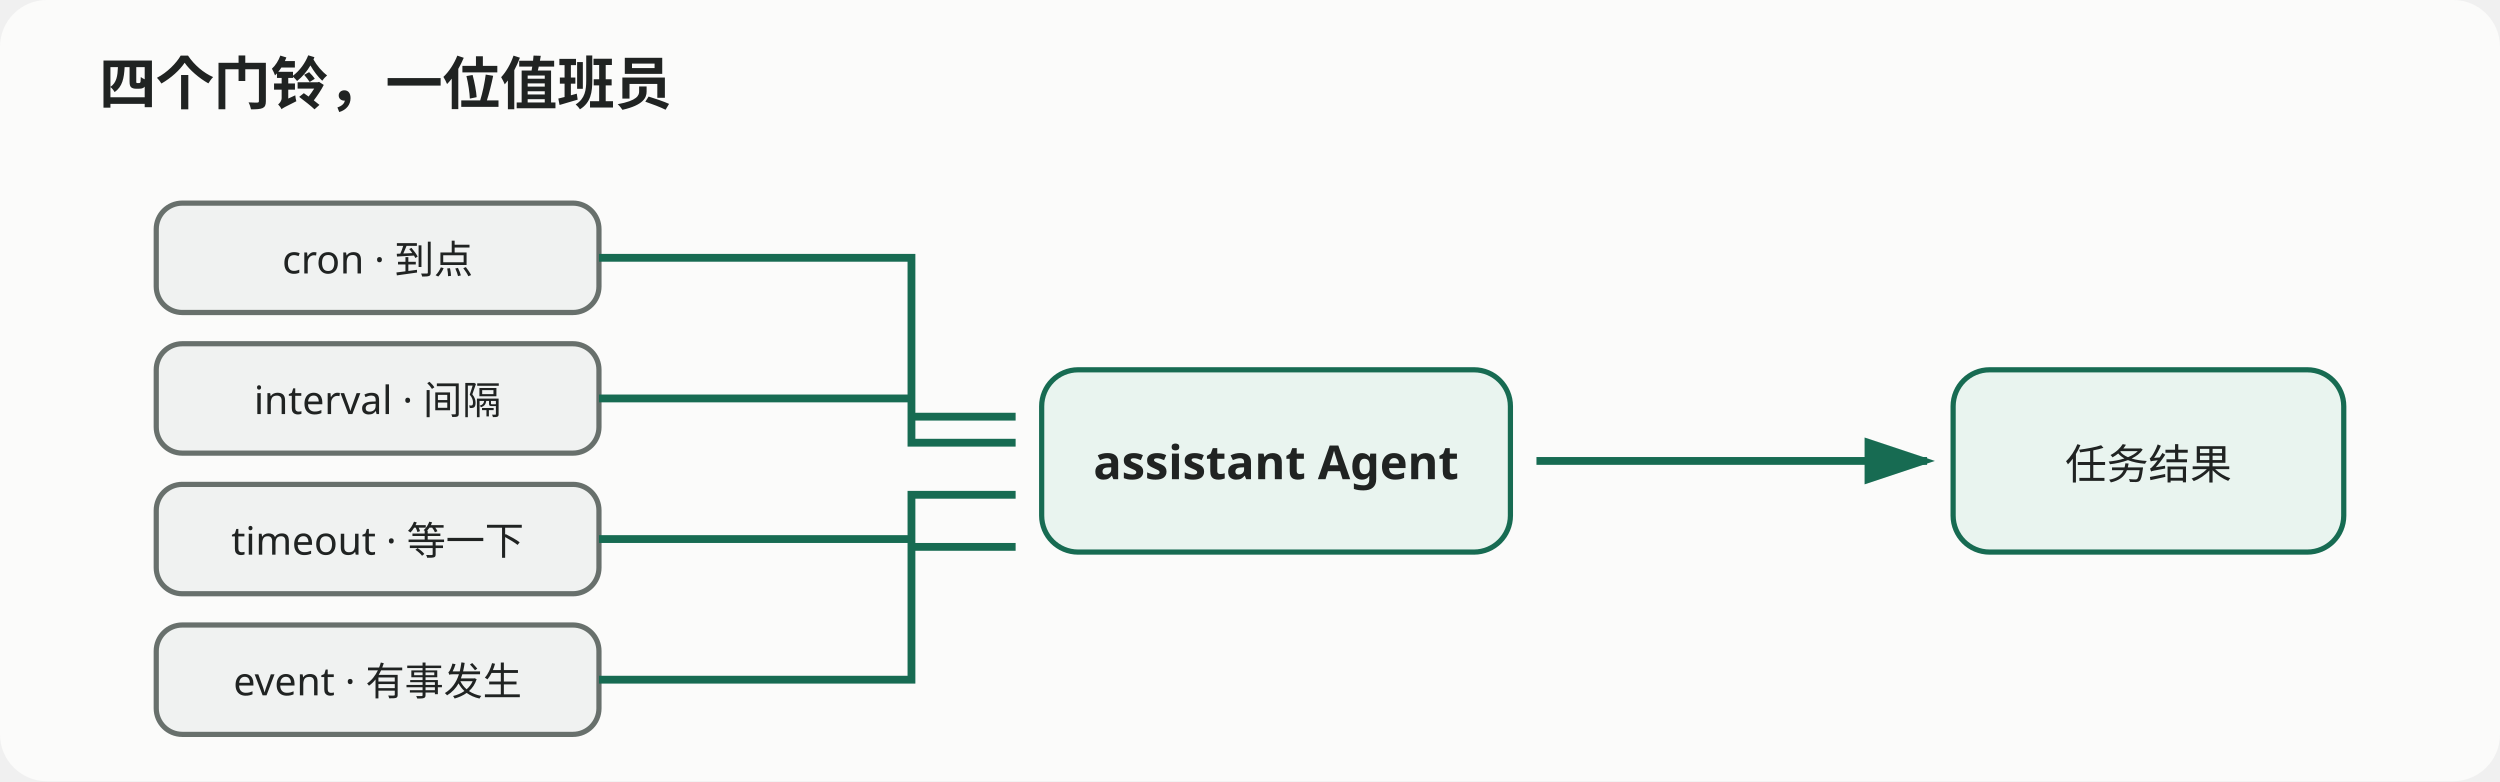
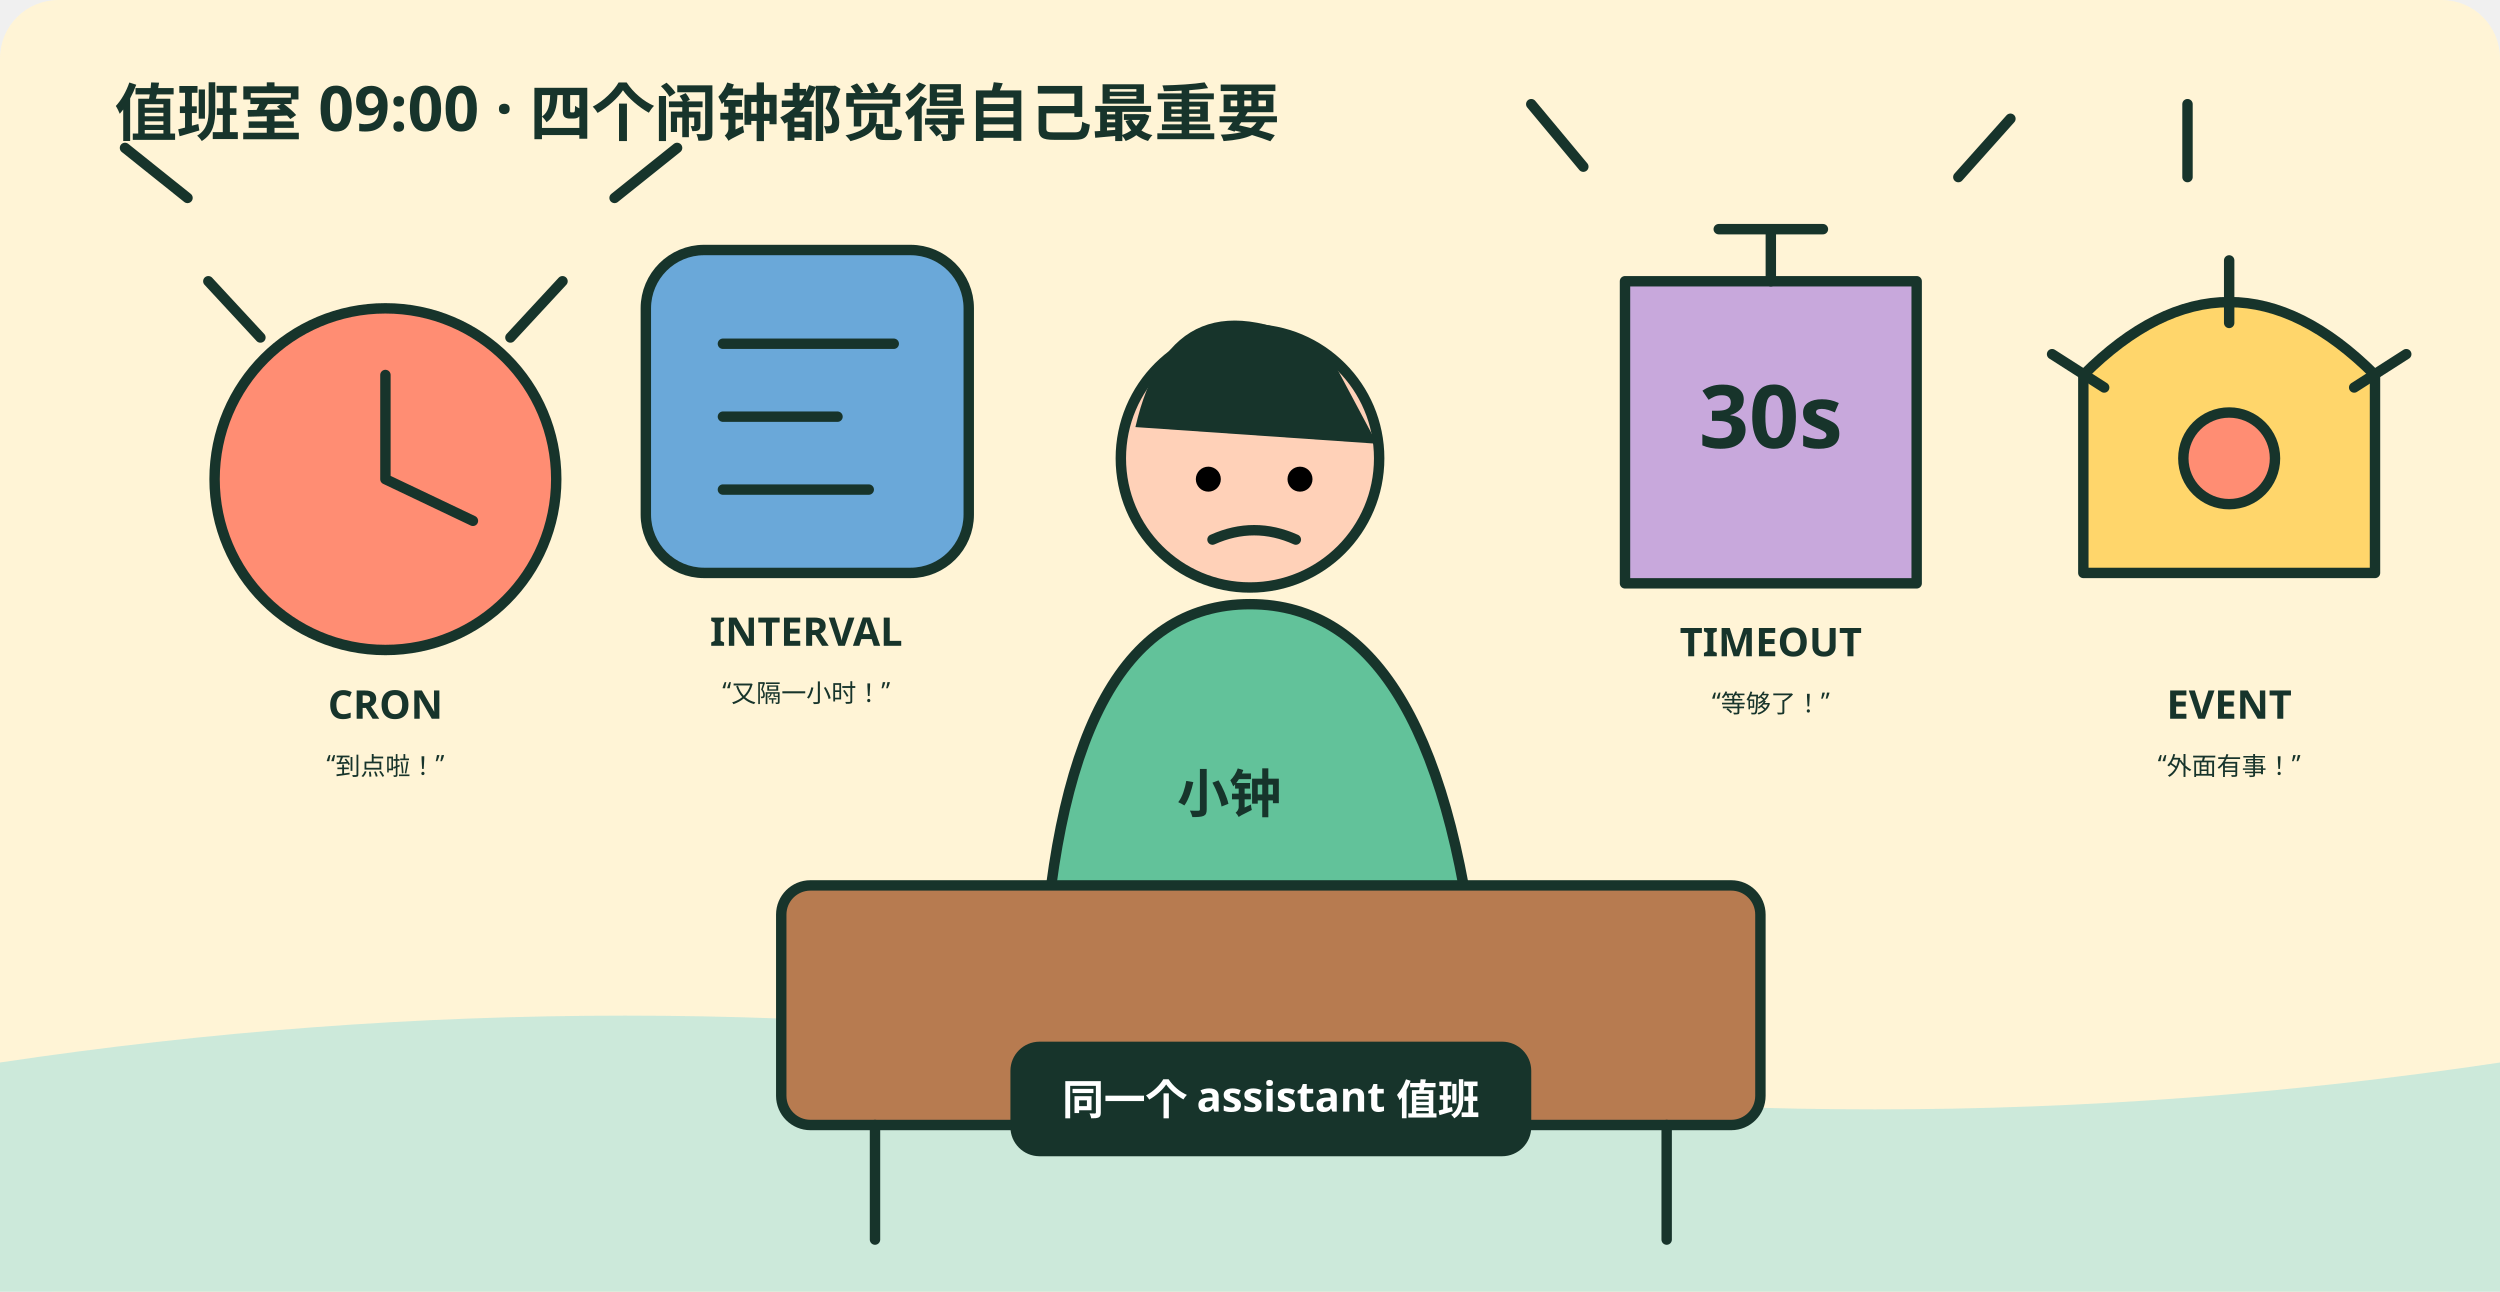
- <svg xmlns="http://www.w3.org/2000/svg" viewBox="0 0 960 300" role="img" aria-labelledby="title">
+ <svg xmlns="http://www.w3.org/2000/svg" viewBox="0 0 1200 620" role="img" aria-labelledby="t d">
  <defs>
-     <marker id="a" markerWidth="10" markerHeight="10" refX="8" refY="3" orient="auto">
-       <path d="M0,0 L9,3 L0,6z" fill="#176b52" />
-     </marker>
-     <style>text{font-family:system-ui,sans-serif;fill:#202322}.b{fill:#e9f4ef;stroke:#176b52;stroke-width:2}.g{fill:#f0f2f1;stroke:#68706c;stroke-width:2}</style>
+     <style>text{font-family:system-ui,sans-serif}.i{fill:#17342b}.l{stroke:#17342b;stroke-width:5;stroke-linecap:round;stroke-linejoin:round}.tag{font-size:19px;font-weight:800}</style>
  </defs>
-   <rect width="960" height="300" rx="18" fill="#fbfbfa" />
-   <text x="38" y="40" font-size="22" font-weight="700">四个门铃，一位值班员</text>
-   <rect class="g" x="60" y="78" width="170" height="42" rx="10" />
-   <text x="145" y="105" text-anchor="middle" font-size="15">cron · 到点</text>
-   <rect class="g" x="60" y="132" width="170" height="42" rx="10" />
-   <text x="145" y="159" text-anchor="middle" font-size="15">interval · 间隔</text>
-   <rect class="g" x="60" y="186" width="170" height="42" rx="10" />
-   <text x="145" y="213" text-anchor="middle" font-size="15">timeout · 等一下</text>
-   <rect class="g" x="60" y="240" width="170" height="42" rx="10" />
-   <text x="145" y="267" text-anchor="middle" font-size="15">event · 有事发生</text>
-   <rect class="b" x="400" y="142" width="180" height="70" rx="14" />
-   <text x="490" y="184" text-anchor="middle" font-size="18" font-weight="700">assistant Agent</text>
-   <rect class="b" x="750" y="142" width="150" height="70" rx="14" />
-   <text x="825" y="184" text-anchor="middle" font-size="16">任务结果</text>
-   <path d="M230 99H350V160H390M230 153H350V170H390M230 207H350V190H390M230 261H350V210H390M590 177H740" stroke="#176b52" stroke-width="3" fill="none" marker-end="url(#a)" />
+   <rect width="1200" height="620" rx="28" fill="#fff4d6" />
+   <text x="55" y="65" class="i" font-size="30" font-weight="800">值班室 09:00 · 四个闹钟都觉得自己最重要</text>
+   <path d="M0 510q300-45 600 0t600 0v110H0z" fill="#cce9da" />
+   <circle cx="600" cy="220" r="62" fill="#ffd1b8" class="l" />
+   <path d="M545 205q18-78 92-37l24 45" class="i" />
+   <circle cx="580" cy="230" r="6" />
+   <circle cx="624" cy="230" r="6" />
+   <path d="M582 259q20-9 40 0" fill="none" class="l" />
+   <path d="M500 480q8-190 100-190t110 190" fill="#62c29a" class="l" />
+   <text x="565" y="390" class="i" font-size="25" font-weight="800">小钟</text>
+   <rect x="375" y="425" width="470" height="115" rx="14" fill="#b77b50" class="l" />
+   <path d="M420 540v55M800 540v55" class="l" />
+   <g transform="translate(80 125)">
+     <circle cx="105" cy="105" r="82" fill="#ff8d73" class="l" />
+     <path d="M105 105V55M105 105l42 20" class="l" />
+     <path d="M45 37L20 10M165 37l25-27" class="l" />
+     <text x="105" y="220" text-anchor="middle" class="i tag">CRON</text>
+     <text x="105" y="246" text-anchor="middle" class="i">“到点啦！”</text>
+   </g>
+   <g transform="translate(305 95)">
+     <rect x="5" y="25" width="155" height="155" rx="28" fill="#6aa8d9" class="l" />
+     <path d="M42 70h82M42 105h55M42 140h70" class="l" />
+     <text x="82" y="215" text-anchor="middle" class="i tag">INTERVAL</text>
+     <text x="82" y="241" text-anchor="middle" class="i">“又隔一小时！”</text>
+   </g>
+   <g transform="translate(750 100)">
+     <path d="M30 35h140v145H30z" fill="#c8a8dc" class="l" />
+     <path d="M75 10h50M100 10v25" class="l" />
+     <text x="100" y="115" text-anchor="middle" class="i" font-size="42" font-weight="800">30s</text>
+     <text x="100" y="215" text-anchor="middle" class="i tag">TIMEOUT</text>
+     <text x="100" y="241" text-anchor="middle" class="i">“等够了！”</text>
+   </g>
+   <g transform="translate(980 125)">
+     <path d="M20 55q70-70 140 0v95H20z" fill="#ffd66b" class="l" />
+     <circle cx="90" cy="95" r="22" fill="#ff8d73" class="l" />
+     <path d="M90 0v30M175 45l-25 16M5 45l25 16" class="l" />
+     <text x="90" y="220" text-anchor="middle" class="i tag">EVENT</text>
+     <text x="90" y="246" text-anchor="middle" class="i">“外面有事！”</text>
+   </g>
+   <g fill="none" stroke="#17342b" stroke-width="5" stroke-linecap="round">
+     <path d="M90 95l-30-24M295 95l30-24M760 80l-25-30M940 85l25-28M1050 85v-35" />
+   </g>
+   <rect x="485" y="500" width="250" height="55" rx="14" fill="#17342b" />
+   <text x="610" y="535" text-anchor="middle" fill="white" font-size="20" font-weight="700">同一个 assistant 值班</text>
</svg>
